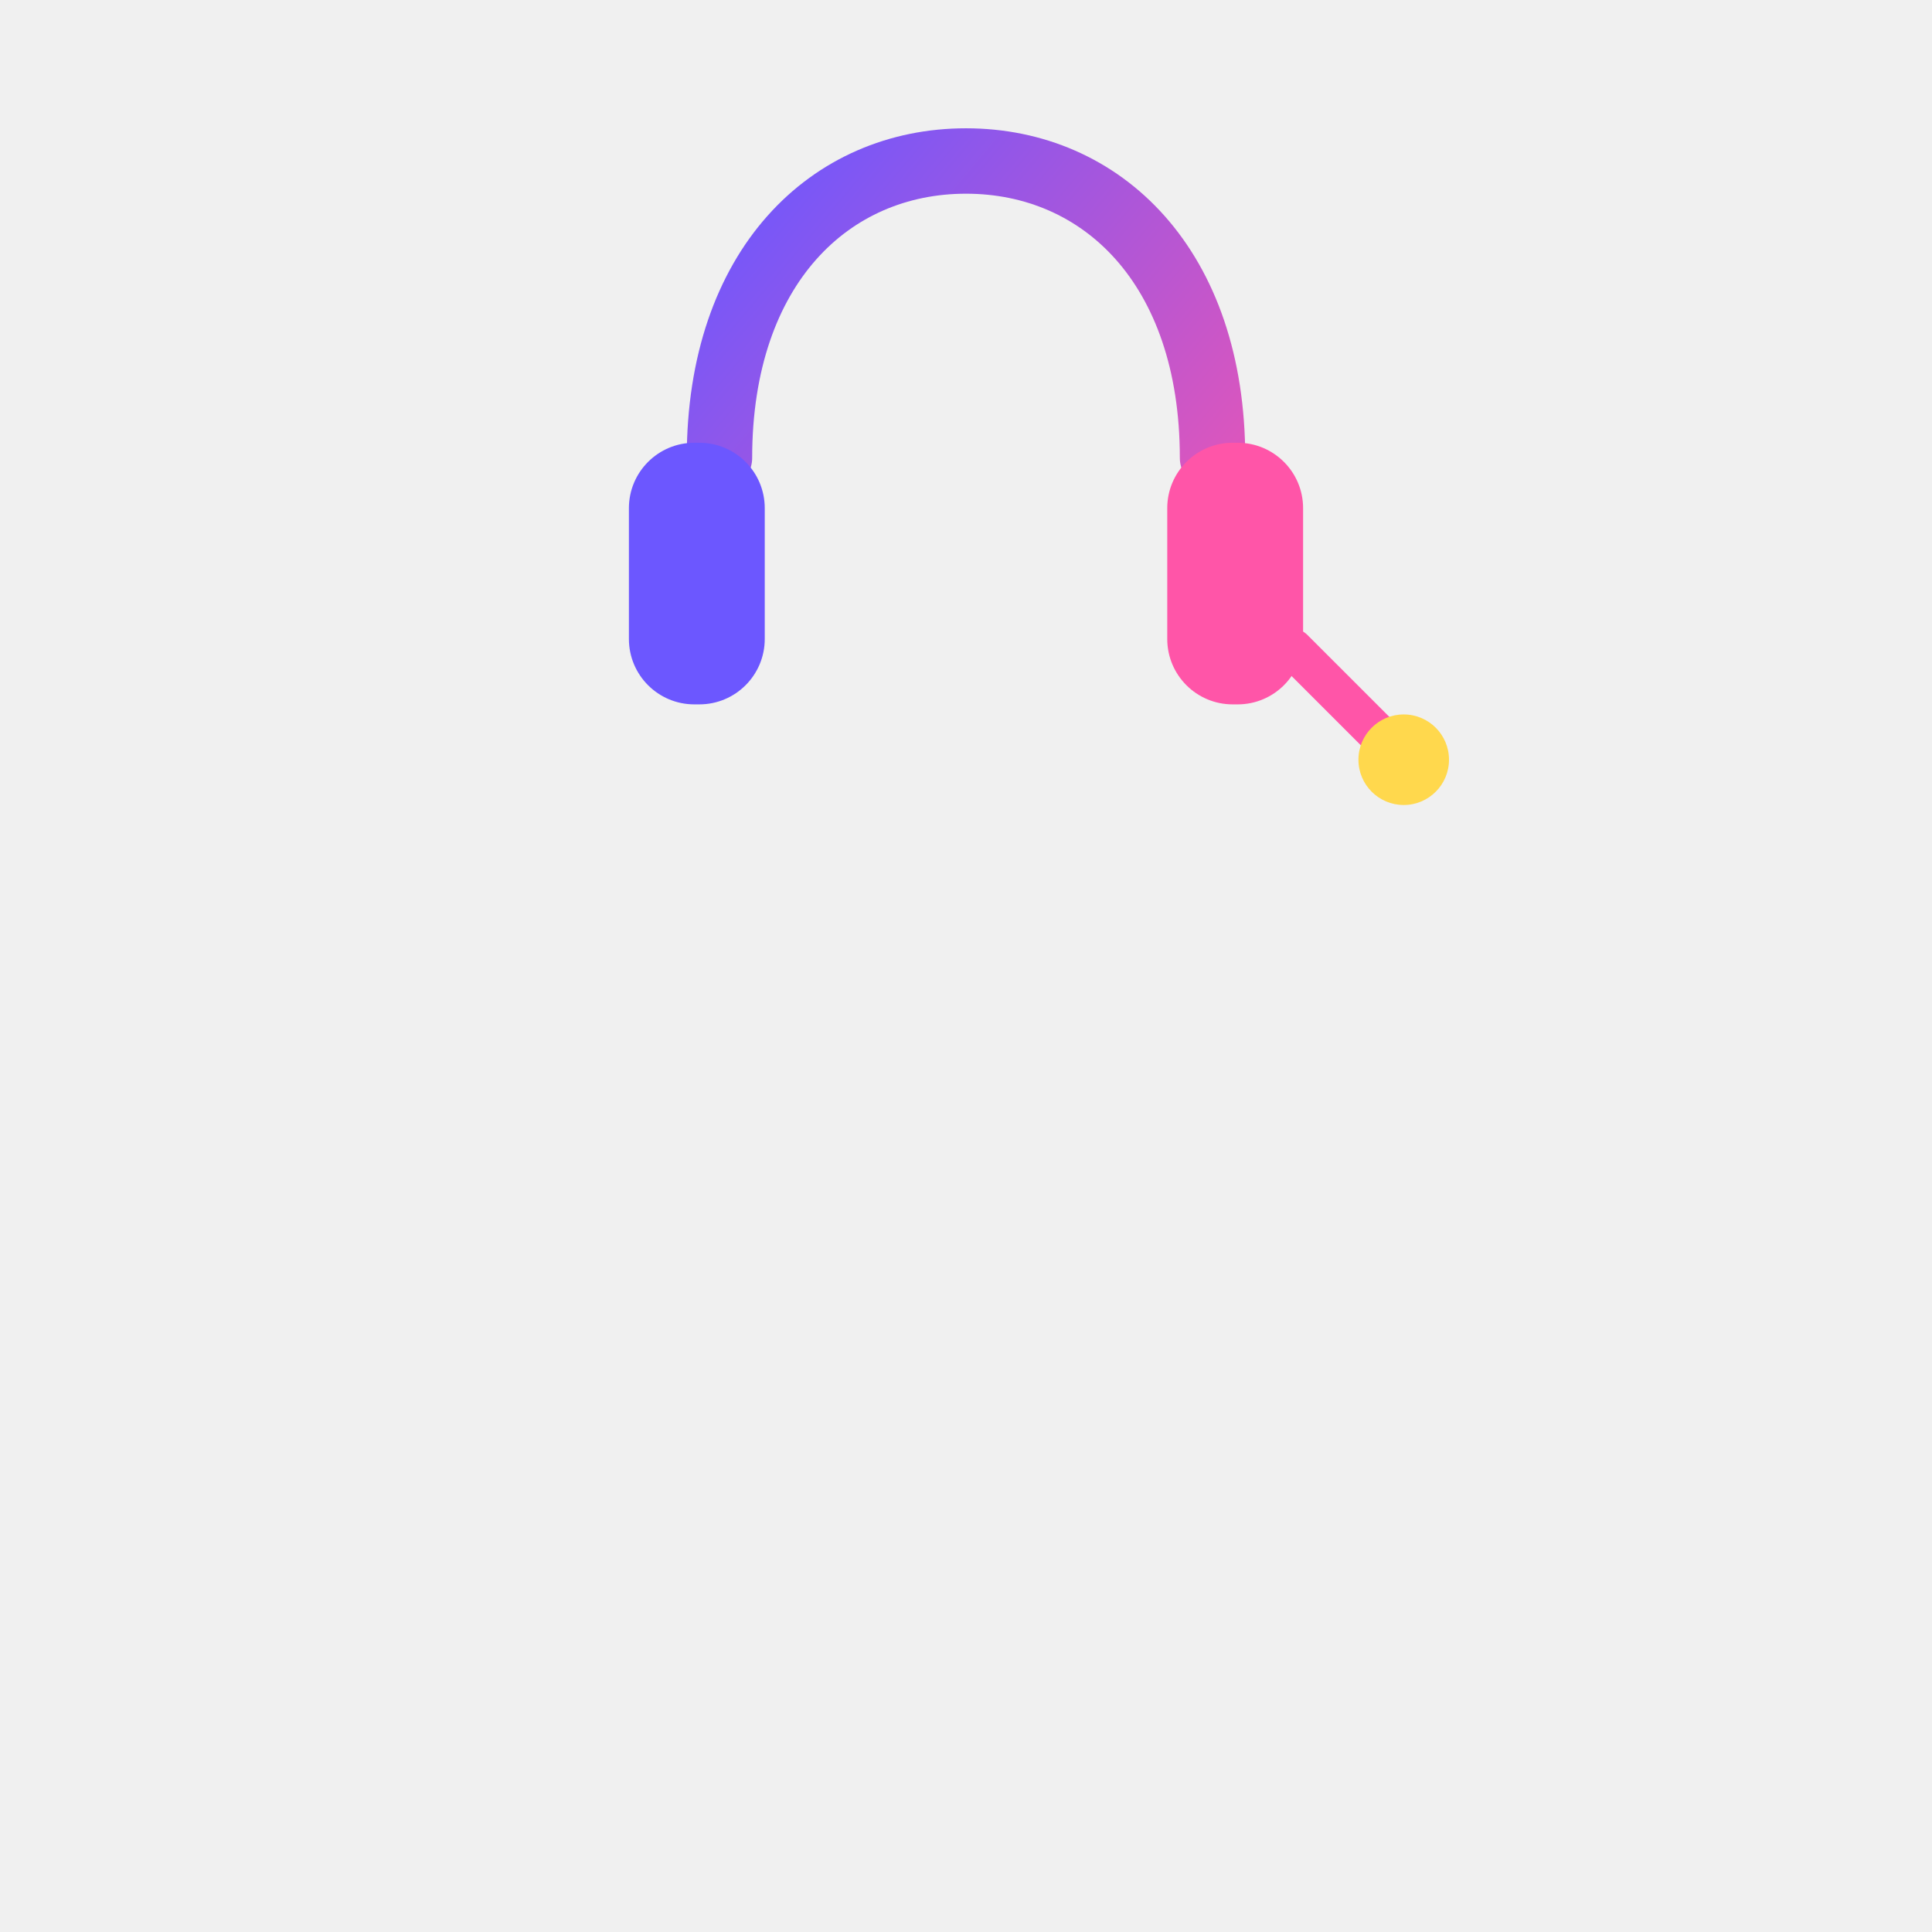
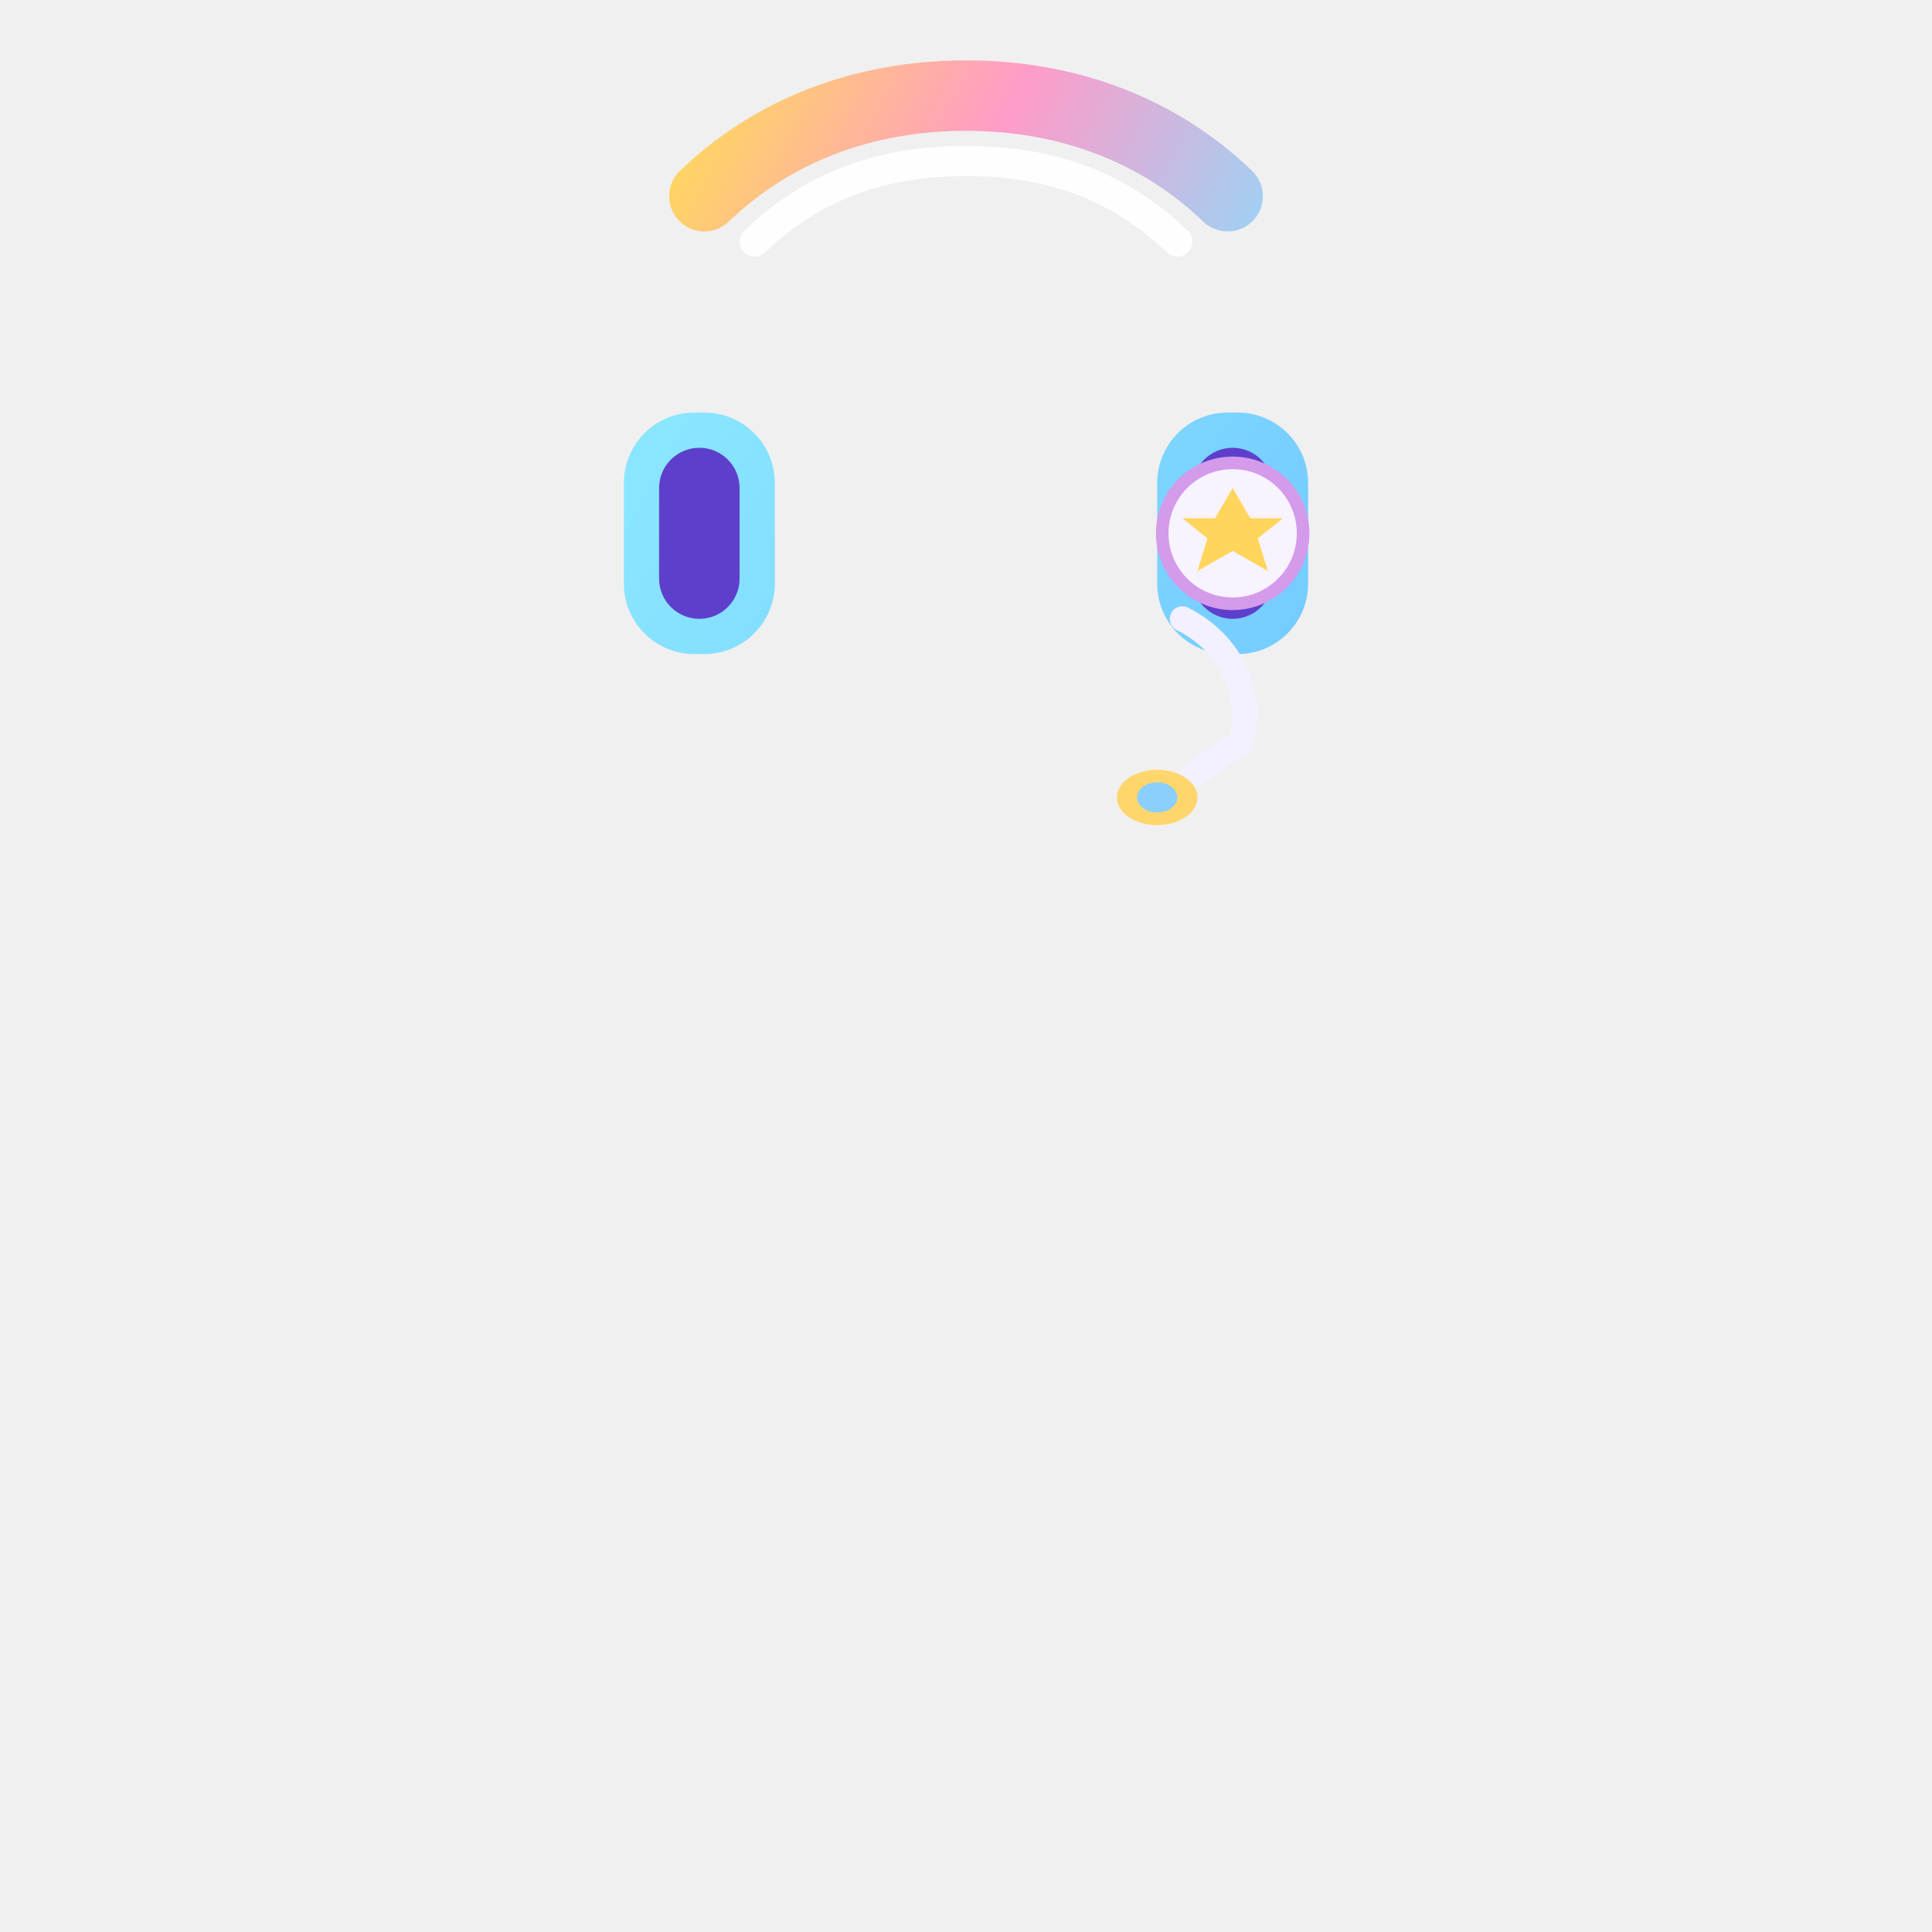
<svg xmlns="http://www.w3.org/2000/svg" width="768" height="768" viewBox="0 0 768 768" fill="none">
  <defs>
-     <linearGradient id="band" x1="270" y1="88" x2="500" y2="282" gradientUnits="userSpaceOnUse">
-       <stop stop-color="#6C57FF" />
-       <stop offset="1" stop-color="#FF55A8" />
+     <linearGradient id="headsetBand" x1="270" y1="48" x2="498" y2="164" gradientUnits="userSpaceOnUse">
+       <stop stop-color="#FFD95C" />
+       <stop offset="0.45" stop-color="#FF9BC8" />
+       <stop offset="1" stop-color="#86DFFF" />
+     </linearGradient>
+     <linearGradient id="earPad" x1="252" y1="168" x2="520" y2="324" gradientUnits="userSpaceOnUse">
+       <stop stop-color="#8BE7FF" />
+       <stop offset="1" stop-color="#72C8FF" />
    </linearGradient>
  </defs>
-   <path d="M286 182C286 106 330 64 384 64C438 64 482 106 482 182" stroke="url(#band)" stroke-width="26" stroke-linecap="round" />
-   <rect x="250" y="176" width="54" height="104" rx="26" fill="#6C57FF" />
-   <rect x="464" y="176" width="54" height="104" rx="26" fill="#FF55A8" />
-   <path d="M514 258L548 292" stroke="#FF55A8" stroke-width="16" stroke-linecap="round" />
-   <circle cx="558" cy="302" r="18" fill="#FFD84D" />
+   <path d="M280 78C307 52 343 38 384 38C425 38 461 52 488 78" stroke="url(#headsetBand)" stroke-width="28" stroke-linecap="round" />
+   <path d="M300 96C323 74 350 64 384 64C418 64 445 74 468 96" stroke="#FFFFFF" stroke-opacity="0.9" stroke-width="12" stroke-linecap="round" />
+   <rect x="248" y="164" width="60" height="96" rx="28" fill="url(#earPad)" />
+   <rect x="460" y="164" width="60" height="96" rx="28" fill="url(#earPad)" />
+   <rect x="262" y="178" width="32" height="68" rx="16" fill="#5E3FCC" />
+   <rect x="474" y="178" width="32" height="68" rx="16" fill="#5E3FCC" />
+   <circle cx="490" cy="212" r="28" fill="#F7F3FF" stroke="#D39BEA" stroke-width="5" />
+   <path d="M490 194L497 206L510 206L500 214L504 227L490 219L476 227L480 214L470 206L483 206L490 194Z" fill="#FFD55B" />
+   <path d="M470 246C490 256 499 277 493 296" stroke="#F3F0FF" stroke-width="10" stroke-linecap="round" />
+   <path d="M490 297L470 311" stroke="#F3F0FF" stroke-width="10" stroke-linecap="round" />
+   <ellipse cx="460" cy="317" rx="16" ry="11" fill="#FFD66B" />
+   <ellipse cx="460" cy="317" rx="8" ry="6" fill="#8BCFFF" />
</svg>
